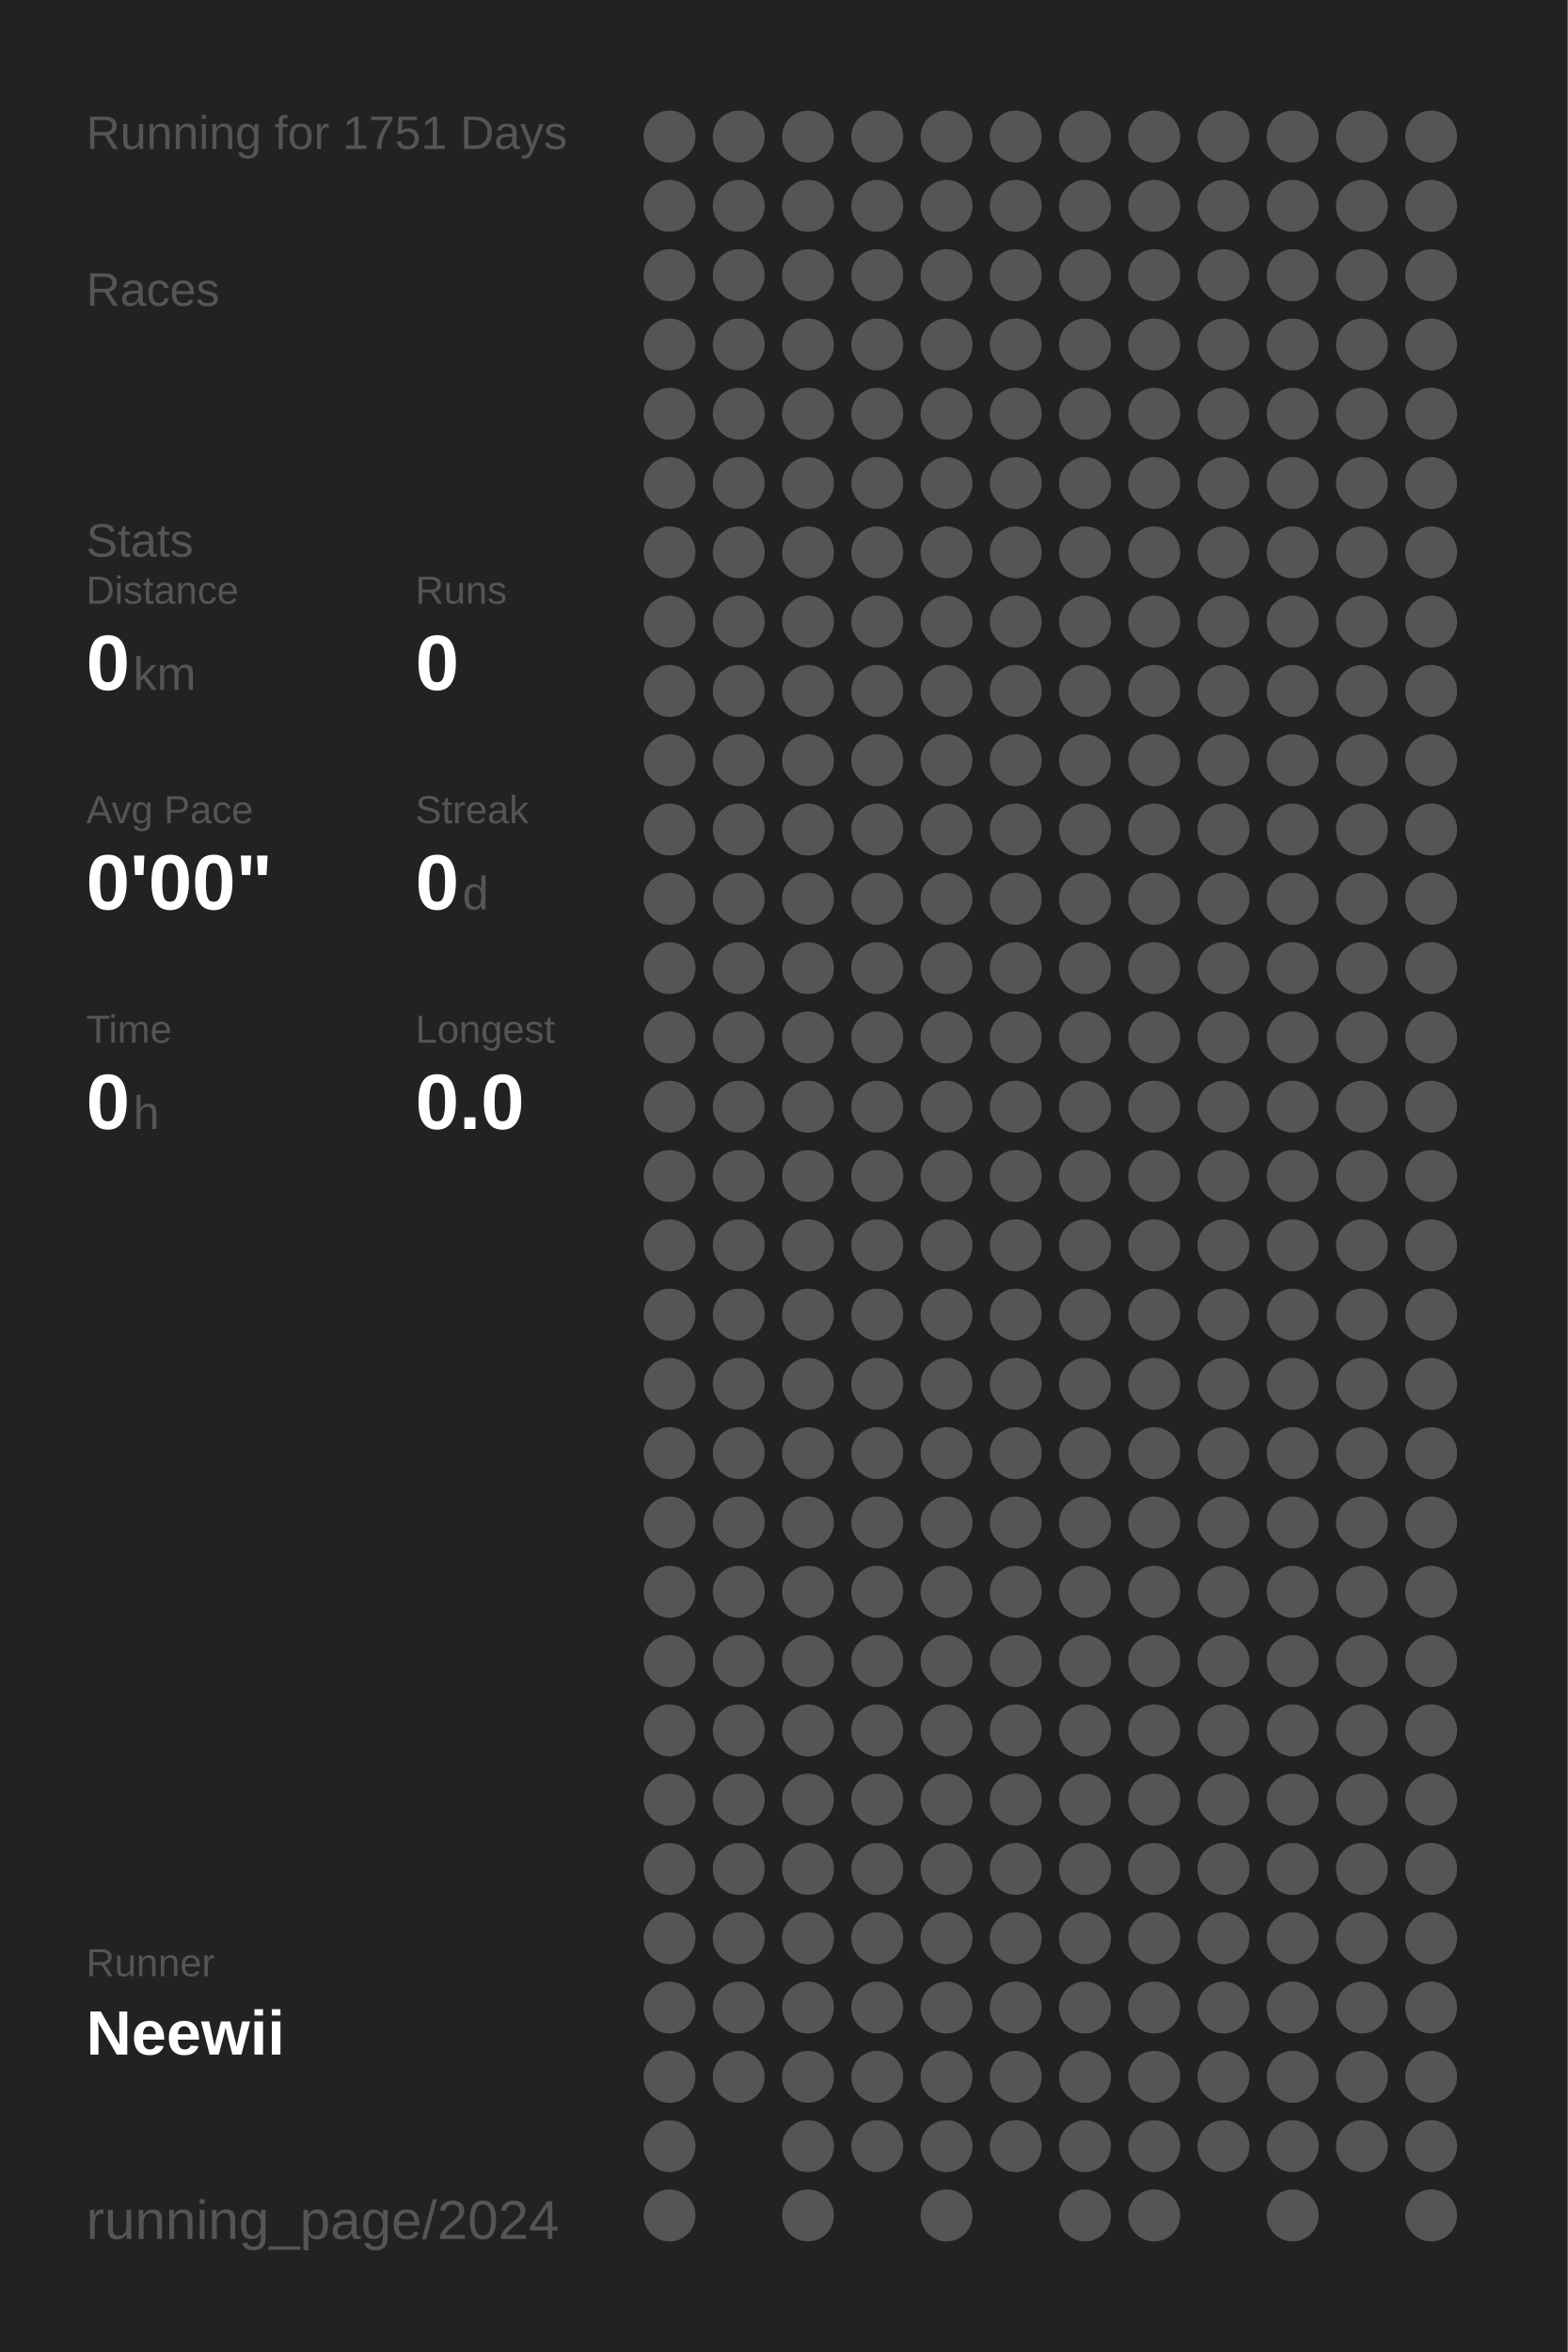
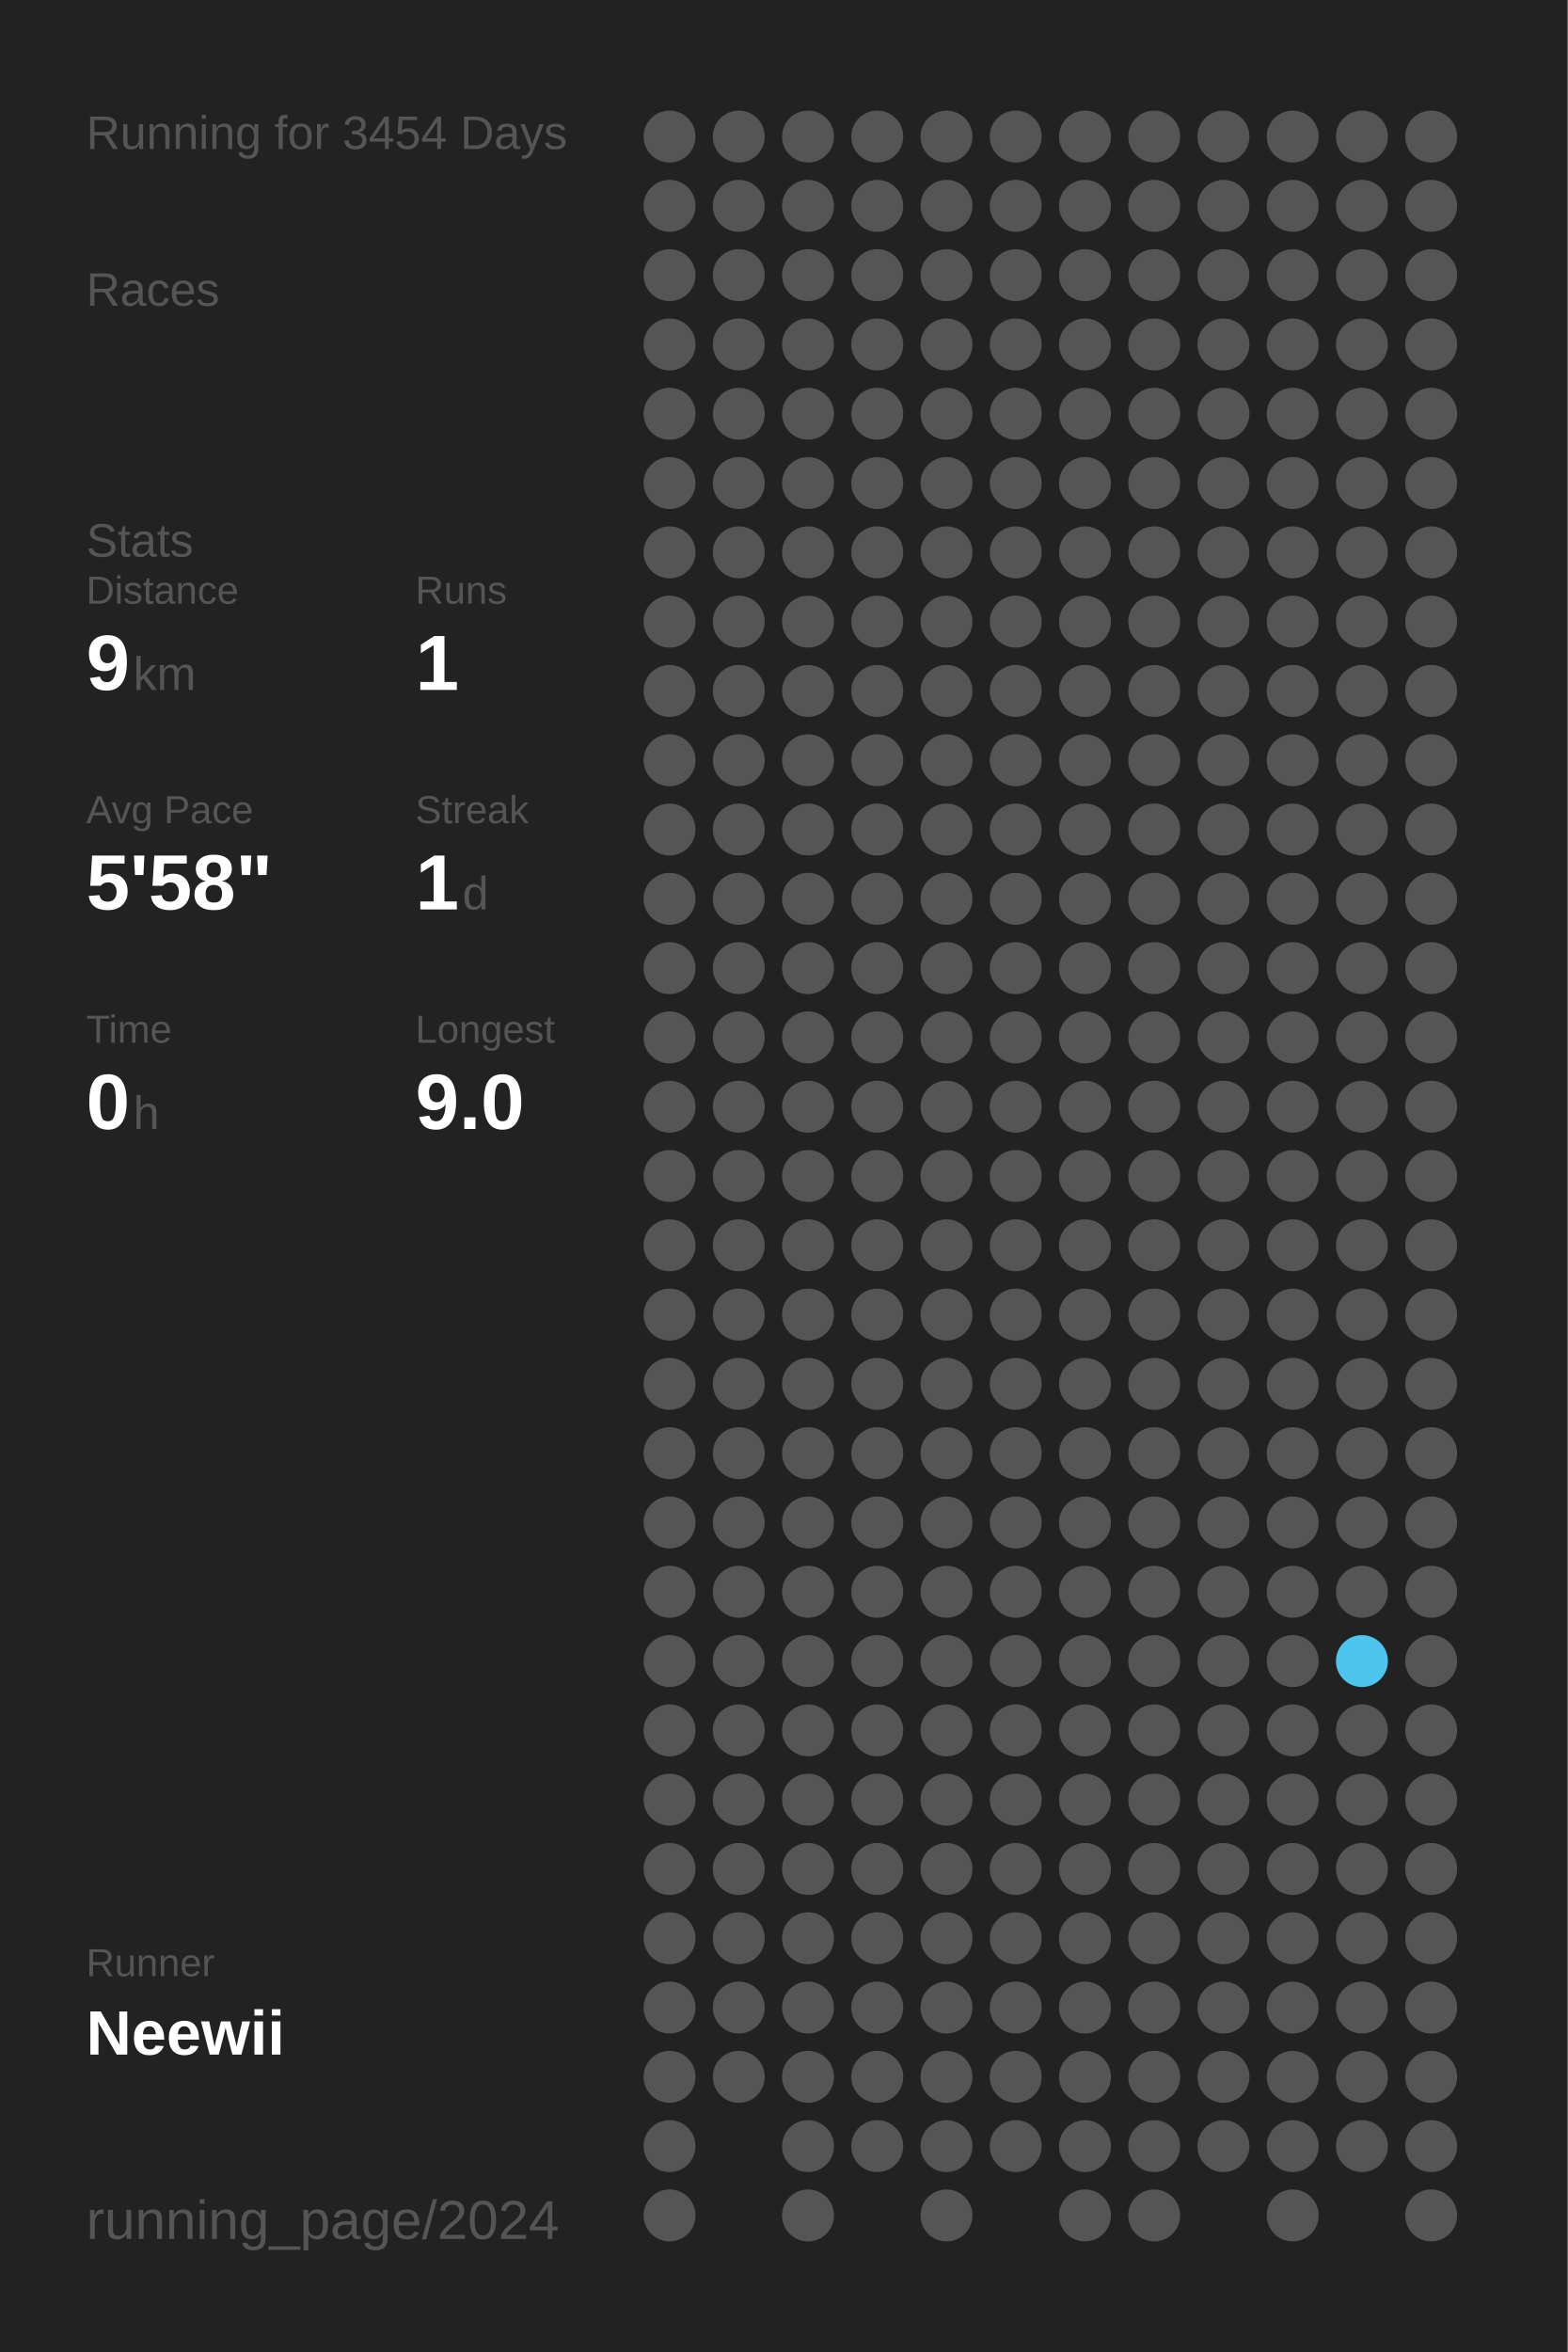
<svg xmlns="http://www.w3.org/2000/svg" baseProfile="full" height="300mm" version="1.1" viewBox="0,0,200,300" width="200mm">
  <defs />
  <rect fill="#222222" height="300" width="200" x="0" y="0" />
-   <text fill="#555555" style="font-size:6px; font-family:Arial;" x="11" y="19">Running for 1751 Days</text>
+   <text fill="#555555" style="font-size:6px; font-family:Arial;" x="11" y="19">Running for 3454 Days</text>
  <text fill="#555555" style="font-size:6px; font-family:Arial;" x="11" y="39">Races</text>
  <text fill="#555555" style="font-size:6px; font-family:Arial;" x="11" y="71">Stats</text>
  <text fill="#555555" style="font-size:5px; font-family:Arial;" x="11" y="77">Distance</text>
-   <text fill="#FFFFFF" style="font-size:10px; font-family:Arial; font-weight:bold;" x="11" y="88">0</text>
+   <text fill="#FFFFFF" style="font-size:10px; font-family:Arial; font-weight:bold;" x="11" y="88">9</text>
  <text fill="#555555" style="font-size:6px; font-family:Arial;" x="17" y="88">km</text>
  <text fill="#555555" style="font-size:5px; font-family:Arial;" x="53" y="77">Runs</text>
-   <text fill="#FFFFFF" style="font-size:10px; font-family:Arial; font-weight:bold;" x="53" y="88">0</text>
+   <text fill="#FFFFFF" style="font-size:10px; font-family:Arial; font-weight:bold;" x="53" y="88">1</text>
  <text fill="#555555" style="font-size:5px; font-family:Arial;" x="11" y="105">Avg Pace</text>
-   <text fill="#FFFFFF" style="font-size:10px; font-family:Arial; font-weight:bold;" x="11" y="116">0'00"</text>
+   <text fill="#FFFFFF" style="font-size:10px; font-family:Arial; font-weight:bold;" x="11" y="116">5'58"</text>
  <text fill="#555555" style="font-size:5px; font-family:Arial;" x="53" y="105">Streak</text>
-   <text fill="#FFFFFF" style="font-size:10px; font-family:Arial; font-weight:bold;" x="53" y="116">0</text>
+   <text fill="#FFFFFF" style="font-size:10px; font-family:Arial; font-weight:bold;" x="53" y="116">1</text>
  <text fill="#555555" style="font-size:6px; font-family:Arial;" x="59" y="116">d</text>
  <text fill="#555555" style="font-size:5px; font-family:Arial;" x="11" y="133">Time</text>
  <text fill="#FFFFFF" style="font-size:10px; font-family:Arial; font-weight:bold;" x="11" y="144">0</text>
  <text fill="#555555" style="font-size:6px; font-family:Arial;" x="17" y="144">h</text>
  <text fill="#555555" style="font-size:5px; font-family:Arial;" x="53" y="133">Longest</text>
-   <text fill="#FFFFFF" style="font-size:10px; font-family:Arial; font-weight:bold;" x="53" y="144">0.0</text>
+   <text fill="#FFFFFF" style="font-size:10px; font-family:Arial; font-weight:bold;" x="53" y="144">9.0</text>
  <text fill="#555555" style="font-size:5px; font-family:Arial;" x="11" y="252.065">Runner</text>
  <text fill="#FFFFFF" style="font-size:8px; font-family:Arial; font-weight:bold;" x="11" y="262.065">Neewii</text>
  <text fill="#555555" style="font-size:7px; font-family:Arial;" x="11" y="285.581">running_page/2024</text>
  <circle cx="85.417" cy="17.419" fill="#555555" r="3.312" />
  <circle cx="85.417" cy="26.258" fill="#555555" r="3.312" />
  <circle cx="85.417" cy="35.097" fill="#555555" r="3.312" />
  <circle cx="85.417" cy="43.935" fill="#555555" r="3.312" />
  <circle cx="85.417" cy="52.774" fill="#555555" r="3.312" />
  <circle cx="85.417" cy="61.613" fill="#555555" r="3.312" />
  <circle cx="85.417" cy="70.452" fill="#555555" r="3.312" />
  <circle cx="85.417" cy="79.29" fill="#555555" r="3.312" />
  <circle cx="85.417" cy="88.129" fill="#555555" r="3.312" />
  <circle cx="85.417" cy="96.968" fill="#555555" r="3.312" />
  <circle cx="85.417" cy="105.806" fill="#555555" r="3.312" />
  <circle cx="85.417" cy="114.645" fill="#555555" r="3.312" />
  <circle cx="85.417" cy="123.484" fill="#555555" r="3.312" />
  <circle cx="85.417" cy="132.323" fill="#555555" r="3.312" />
  <circle cx="85.417" cy="141.161" fill="#555555" r="3.312" />
  <circle cx="85.417" cy="150" fill="#555555" r="3.312" />
  <circle cx="85.417" cy="158.839" fill="#555555" r="3.312" />
  <circle cx="85.417" cy="167.677" fill="#555555" r="3.312" />
  <circle cx="85.417" cy="176.516" fill="#555555" r="3.312" />
  <circle cx="85.417" cy="185.355" fill="#555555" r="3.312" />
  <circle cx="85.417" cy="194.194" fill="#555555" r="3.312" />
  <circle cx="85.417" cy="203.032" fill="#555555" r="3.312" />
  <circle cx="85.417" cy="211.871" fill="#555555" r="3.312" />
  <circle cx="85.417" cy="220.71" fill="#555555" r="3.312" />
  <circle cx="85.417" cy="229.548" fill="#555555" r="3.312" />
  <circle cx="85.417" cy="238.387" fill="#555555" r="3.312" />
  <circle cx="85.417" cy="247.226" fill="#555555" r="3.312" />
  <circle cx="85.417" cy="256.065" fill="#555555" r="3.312" />
  <circle cx="85.417" cy="264.903" fill="#555555" r="3.312" />
  <circle cx="85.417" cy="273.742" fill="#555555" r="3.312" />
  <circle cx="85.417" cy="282.581" fill="#555555" r="3.312" />
  <circle cx="94.25" cy="17.419" fill="#555555" r="3.312" />
  <circle cx="94.25" cy="26.258" fill="#555555" r="3.312" />
  <circle cx="94.25" cy="35.097" fill="#555555" r="3.312" />
  <circle cx="94.25" cy="43.935" fill="#555555" r="3.312" />
  <circle cx="94.25" cy="52.774" fill="#555555" r="3.312" />
  <circle cx="94.25" cy="61.613" fill="#555555" r="3.312" />
  <circle cx="94.25" cy="70.452" fill="#555555" r="3.312" />
  <circle cx="94.25" cy="79.29" fill="#555555" r="3.312" />
  <circle cx="94.25" cy="88.129" fill="#555555" r="3.312" />
  <circle cx="94.25" cy="96.968" fill="#555555" r="3.312" />
  <circle cx="94.25" cy="105.806" fill="#555555" r="3.312" />
  <circle cx="94.25" cy="114.645" fill="#555555" r="3.312" />
  <circle cx="94.25" cy="123.484" fill="#555555" r="3.312" />
  <circle cx="94.25" cy="132.323" fill="#555555" r="3.312" />
  <circle cx="94.25" cy="141.161" fill="#555555" r="3.312" />
  <circle cx="94.25" cy="150" fill="#555555" r="3.312" />
  <circle cx="94.25" cy="158.839" fill="#555555" r="3.312" />
  <circle cx="94.25" cy="167.677" fill="#555555" r="3.312" />
  <circle cx="94.25" cy="176.516" fill="#555555" r="3.312" />
  <circle cx="94.25" cy="185.355" fill="#555555" r="3.312" />
  <circle cx="94.25" cy="194.194" fill="#555555" r="3.312" />
  <circle cx="94.25" cy="203.032" fill="#555555" r="3.312" />
  <circle cx="94.25" cy="211.871" fill="#555555" r="3.312" />
  <circle cx="94.25" cy="220.71" fill="#555555" r="3.312" />
  <circle cx="94.25" cy="229.548" fill="#555555" r="3.312" />
  <circle cx="94.25" cy="238.387" fill="#555555" r="3.312" />
  <circle cx="94.25" cy="247.226" fill="#555555" r="3.312" />
  <circle cx="94.25" cy="256.065" fill="#555555" r="3.312" />
  <circle cx="94.25" cy="264.903" fill="#555555" r="3.312" />
  <circle cx="103.083" cy="17.419" fill="#555555" r="3.312" />
  <circle cx="103.083" cy="26.258" fill="#555555" r="3.312" />
  <circle cx="103.083" cy="35.097" fill="#555555" r="3.312" />
  <circle cx="103.083" cy="43.935" fill="#555555" r="3.312" />
  <circle cx="103.083" cy="52.774" fill="#555555" r="3.312" />
  <circle cx="103.083" cy="61.613" fill="#555555" r="3.312" />
  <circle cx="103.083" cy="70.452" fill="#555555" r="3.312" />
  <circle cx="103.083" cy="79.29" fill="#555555" r="3.312" />
  <circle cx="103.083" cy="88.129" fill="#555555" r="3.312" />
  <circle cx="103.083" cy="96.968" fill="#555555" r="3.312" />
  <circle cx="103.083" cy="105.806" fill="#555555" r="3.312" />
  <circle cx="103.083" cy="114.645" fill="#555555" r="3.312" />
  <circle cx="103.083" cy="123.484" fill="#555555" r="3.312" />
  <circle cx="103.083" cy="132.323" fill="#555555" r="3.312" />
  <circle cx="103.083" cy="141.161" fill="#555555" r="3.312" />
  <circle cx="103.083" cy="150" fill="#555555" r="3.312" />
  <circle cx="103.083" cy="158.839" fill="#555555" r="3.312" />
  <circle cx="103.083" cy="167.677" fill="#555555" r="3.312" />
  <circle cx="103.083" cy="176.516" fill="#555555" r="3.312" />
  <circle cx="103.083" cy="185.355" fill="#555555" r="3.312" />
  <circle cx="103.083" cy="194.194" fill="#555555" r="3.312" />
  <circle cx="103.083" cy="203.032" fill="#555555" r="3.312" />
  <circle cx="103.083" cy="211.871" fill="#555555" r="3.312" />
  <circle cx="103.083" cy="220.71" fill="#555555" r="3.312" />
  <circle cx="103.083" cy="229.548" fill="#555555" r="3.312" />
  <circle cx="103.083" cy="238.387" fill="#555555" r="3.312" />
  <circle cx="103.083" cy="247.226" fill="#555555" r="3.312" />
  <circle cx="103.083" cy="256.065" fill="#555555" r="3.312" />
  <circle cx="103.083" cy="264.903" fill="#555555" r="3.312" />
  <circle cx="103.083" cy="273.742" fill="#555555" r="3.312" />
  <circle cx="103.083" cy="282.581" fill="#555555" r="3.312" />
  <circle cx="111.917" cy="17.419" fill="#555555" r="3.312" />
  <circle cx="111.917" cy="26.258" fill="#555555" r="3.312" />
  <circle cx="111.917" cy="35.097" fill="#555555" r="3.312" />
  <circle cx="111.917" cy="43.935" fill="#555555" r="3.312" />
  <circle cx="111.917" cy="52.774" fill="#555555" r="3.312" />
  <circle cx="111.917" cy="61.613" fill="#555555" r="3.312" />
  <circle cx="111.917" cy="70.452" fill="#555555" r="3.312" />
  <circle cx="111.917" cy="79.29" fill="#555555" r="3.312" />
  <circle cx="111.917" cy="88.129" fill="#555555" r="3.312" />
  <circle cx="111.917" cy="96.968" fill="#555555" r="3.312" />
  <circle cx="111.917" cy="105.806" fill="#555555" r="3.312" />
  <circle cx="111.917" cy="114.645" fill="#555555" r="3.312" />
  <circle cx="111.917" cy="123.484" fill="#555555" r="3.312" />
  <circle cx="111.917" cy="132.323" fill="#555555" r="3.312" />
  <circle cx="111.917" cy="141.161" fill="#555555" r="3.312" />
  <circle cx="111.917" cy="150" fill="#555555" r="3.312" />
  <circle cx="111.917" cy="158.839" fill="#555555" r="3.312" />
  <circle cx="111.917" cy="167.677" fill="#555555" r="3.312" />
  <circle cx="111.917" cy="176.516" fill="#555555" r="3.312" />
  <circle cx="111.917" cy="185.355" fill="#555555" r="3.312" />
  <circle cx="111.917" cy="194.194" fill="#555555" r="3.312" />
  <circle cx="111.917" cy="203.032" fill="#555555" r="3.312" />
  <circle cx="111.917" cy="211.871" fill="#555555" r="3.312" />
  <circle cx="111.917" cy="220.71" fill="#555555" r="3.312" />
  <circle cx="111.917" cy="229.548" fill="#555555" r="3.312" />
  <circle cx="111.917" cy="238.387" fill="#555555" r="3.312" />
  <circle cx="111.917" cy="247.226" fill="#555555" r="3.312" />
  <circle cx="111.917" cy="256.065" fill="#555555" r="3.312" />
  <circle cx="111.917" cy="264.903" fill="#555555" r="3.312" />
  <circle cx="111.917" cy="273.742" fill="#555555" r="3.312" />
  <circle cx="120.75" cy="17.419" fill="#555555" r="3.312" />
  <circle cx="120.75" cy="26.258" fill="#555555" r="3.312" />
  <circle cx="120.75" cy="35.097" fill="#555555" r="3.312" />
  <circle cx="120.75" cy="43.935" fill="#555555" r="3.312" />
  <circle cx="120.75" cy="52.774" fill="#555555" r="3.312" />
  <circle cx="120.75" cy="61.613" fill="#555555" r="3.312" />
  <circle cx="120.75" cy="70.452" fill="#555555" r="3.312" />
  <circle cx="120.75" cy="79.29" fill="#555555" r="3.312" />
  <circle cx="120.75" cy="88.129" fill="#555555" r="3.312" />
  <circle cx="120.75" cy="96.968" fill="#555555" r="3.312" />
  <circle cx="120.75" cy="105.806" fill="#555555" r="3.312" />
  <circle cx="120.75" cy="114.645" fill="#555555" r="3.312" />
  <circle cx="120.75" cy="123.484" fill="#555555" r="3.312" />
  <circle cx="120.75" cy="132.323" fill="#555555" r="3.312" />
  <circle cx="120.75" cy="141.161" fill="#555555" r="3.312" />
  <circle cx="120.75" cy="150" fill="#555555" r="3.312" />
  <circle cx="120.75" cy="158.839" fill="#555555" r="3.312" />
  <circle cx="120.75" cy="167.677" fill="#555555" r="3.312" />
  <circle cx="120.75" cy="176.516" fill="#555555" r="3.312" />
  <circle cx="120.75" cy="185.355" fill="#555555" r="3.312" />
  <circle cx="120.75" cy="194.194" fill="#555555" r="3.312" />
  <circle cx="120.75" cy="203.032" fill="#555555" r="3.312" />
  <circle cx="120.75" cy="211.871" fill="#555555" r="3.312" />
  <circle cx="120.75" cy="220.71" fill="#555555" r="3.312" />
  <circle cx="120.75" cy="229.548" fill="#555555" r="3.312" />
  <circle cx="120.75" cy="238.387" fill="#555555" r="3.312" />
  <circle cx="120.75" cy="247.226" fill="#555555" r="3.312" />
  <circle cx="120.75" cy="256.065" fill="#555555" r="3.312" />
  <circle cx="120.75" cy="264.903" fill="#555555" r="3.312" />
  <circle cx="120.75" cy="273.742" fill="#555555" r="3.312" />
  <circle cx="120.75" cy="282.581" fill="#555555" r="3.312" />
  <circle cx="129.583" cy="17.419" fill="#555555" r="3.312" />
  <circle cx="129.583" cy="26.258" fill="#555555" r="3.312" />
  <circle cx="129.583" cy="35.097" fill="#555555" r="3.312" />
  <circle cx="129.583" cy="43.935" fill="#555555" r="3.312" />
  <circle cx="129.583" cy="52.774" fill="#555555" r="3.312" />
  <circle cx="129.583" cy="61.613" fill="#555555" r="3.312" />
  <circle cx="129.583" cy="70.452" fill="#555555" r="3.312" />
  <circle cx="129.583" cy="79.29" fill="#555555" r="3.312" />
  <circle cx="129.583" cy="88.129" fill="#555555" r="3.312" />
  <circle cx="129.583" cy="96.968" fill="#555555" r="3.312" />
  <circle cx="129.583" cy="105.806" fill="#555555" r="3.312" />
  <circle cx="129.583" cy="114.645" fill="#555555" r="3.312" />
  <circle cx="129.583" cy="123.484" fill="#555555" r="3.312" />
  <circle cx="129.583" cy="132.323" fill="#555555" r="3.312" />
  <circle cx="129.583" cy="141.161" fill="#555555" r="3.312" />
  <circle cx="129.583" cy="150" fill="#555555" r="3.312" />
  <circle cx="129.583" cy="158.839" fill="#555555" r="3.312" />
  <circle cx="129.583" cy="167.677" fill="#555555" r="3.312" />
  <circle cx="129.583" cy="176.516" fill="#555555" r="3.312" />
  <circle cx="129.583" cy="185.355" fill="#555555" r="3.312" />
  <circle cx="129.583" cy="194.194" fill="#555555" r="3.312" />
  <circle cx="129.583" cy="203.032" fill="#555555" r="3.312" />
  <circle cx="129.583" cy="211.871" fill="#555555" r="3.312" />
  <circle cx="129.583" cy="220.71" fill="#555555" r="3.312" />
  <circle cx="129.583" cy="229.548" fill="#555555" r="3.312" />
  <circle cx="129.583" cy="238.387" fill="#555555" r="3.312" />
  <circle cx="129.583" cy="247.226" fill="#555555" r="3.312" />
  <circle cx="129.583" cy="256.065" fill="#555555" r="3.312" />
  <circle cx="129.583" cy="264.903" fill="#555555" r="3.312" />
  <circle cx="129.583" cy="273.742" fill="#555555" r="3.312" />
  <circle cx="138.417" cy="17.419" fill="#555555" r="3.312" />
  <circle cx="138.417" cy="26.258" fill="#555555" r="3.312" />
  <circle cx="138.417" cy="35.097" fill="#555555" r="3.312" />
  <circle cx="138.417" cy="43.935" fill="#555555" r="3.312" />
  <circle cx="138.417" cy="52.774" fill="#555555" r="3.312" />
  <circle cx="138.417" cy="61.613" fill="#555555" r="3.312" />
  <circle cx="138.417" cy="70.452" fill="#555555" r="3.312" />
  <circle cx="138.417" cy="79.29" fill="#555555" r="3.312" />
  <circle cx="138.417" cy="88.129" fill="#555555" r="3.312" />
  <circle cx="138.417" cy="96.968" fill="#555555" r="3.312" />
  <circle cx="138.417" cy="105.806" fill="#555555" r="3.312" />
  <circle cx="138.417" cy="114.645" fill="#555555" r="3.312" />
  <circle cx="138.417" cy="123.484" fill="#555555" r="3.312" />
  <circle cx="138.417" cy="132.323" fill="#555555" r="3.312" />
  <circle cx="138.417" cy="141.161" fill="#555555" r="3.312" />
  <circle cx="138.417" cy="150" fill="#555555" r="3.312" />
  <circle cx="138.417" cy="158.839" fill="#555555" r="3.312" />
  <circle cx="138.417" cy="167.677" fill="#555555" r="3.312" />
  <circle cx="138.417" cy="176.516" fill="#555555" r="3.312" />
  <circle cx="138.417" cy="185.355" fill="#555555" r="3.312" />
  <circle cx="138.417" cy="194.194" fill="#555555" r="3.312" />
  <circle cx="138.417" cy="203.032" fill="#555555" r="3.312" />
  <circle cx="138.417" cy="211.871" fill="#555555" r="3.312" />
  <circle cx="138.417" cy="220.71" fill="#555555" r="3.312" />
  <circle cx="138.417" cy="229.548" fill="#555555" r="3.312" />
  <circle cx="138.417" cy="238.387" fill="#555555" r="3.312" />
  <circle cx="138.417" cy="247.226" fill="#555555" r="3.312" />
  <circle cx="138.417" cy="256.065" fill="#555555" r="3.312" />
  <circle cx="138.417" cy="264.903" fill="#555555" r="3.312" />
  <circle cx="138.417" cy="273.742" fill="#555555" r="3.312" />
  <circle cx="138.417" cy="282.581" fill="#555555" r="3.312" />
  <circle cx="147.25" cy="17.419" fill="#555555" r="3.312" />
  <circle cx="147.25" cy="26.258" fill="#555555" r="3.312" />
  <circle cx="147.25" cy="35.097" fill="#555555" r="3.312" />
  <circle cx="147.25" cy="43.935" fill="#555555" r="3.312" />
  <circle cx="147.25" cy="52.774" fill="#555555" r="3.312" />
  <circle cx="147.25" cy="61.613" fill="#555555" r="3.312" />
  <circle cx="147.25" cy="70.452" fill="#555555" r="3.312" />
  <circle cx="147.25" cy="79.29" fill="#555555" r="3.312" />
  <circle cx="147.25" cy="88.129" fill="#555555" r="3.312" />
  <circle cx="147.25" cy="96.968" fill="#555555" r="3.312" />
  <circle cx="147.25" cy="105.806" fill="#555555" r="3.312" />
  <circle cx="147.25" cy="114.645" fill="#555555" r="3.312" />
  <circle cx="147.25" cy="123.484" fill="#555555" r="3.312" />
  <circle cx="147.25" cy="132.323" fill="#555555" r="3.312" />
  <circle cx="147.25" cy="141.161" fill="#555555" r="3.312" />
  <circle cx="147.25" cy="150" fill="#555555" r="3.312" />
  <circle cx="147.25" cy="158.839" fill="#555555" r="3.312" />
  <circle cx="147.25" cy="167.677" fill="#555555" r="3.312" />
  <circle cx="147.25" cy="176.516" fill="#555555" r="3.312" />
  <circle cx="147.25" cy="185.355" fill="#555555" r="3.312" />
  <circle cx="147.25" cy="194.194" fill="#555555" r="3.312" />
  <circle cx="147.25" cy="203.032" fill="#555555" r="3.312" />
  <circle cx="147.25" cy="211.871" fill="#555555" r="3.312" />
  <circle cx="147.25" cy="220.71" fill="#555555" r="3.312" />
  <circle cx="147.25" cy="229.548" fill="#555555" r="3.312" />
  <circle cx="147.25" cy="238.387" fill="#555555" r="3.312" />
  <circle cx="147.25" cy="247.226" fill="#555555" r="3.312" />
  <circle cx="147.25" cy="256.065" fill="#555555" r="3.312" />
  <circle cx="147.25" cy="264.903" fill="#555555" r="3.312" />
  <circle cx="147.25" cy="273.742" fill="#555555" r="3.312" />
  <circle cx="147.25" cy="282.581" fill="#555555" r="3.312" />
  <circle cx="156.083" cy="17.419" fill="#555555" r="3.312" />
  <circle cx="156.083" cy="26.258" fill="#555555" r="3.312" />
  <circle cx="156.083" cy="35.097" fill="#555555" r="3.312" />
  <circle cx="156.083" cy="43.935" fill="#555555" r="3.312" />
  <circle cx="156.083" cy="52.774" fill="#555555" r="3.312" />
  <circle cx="156.083" cy="61.613" fill="#555555" r="3.312" />
  <circle cx="156.083" cy="70.452" fill="#555555" r="3.312" />
  <circle cx="156.083" cy="79.29" fill="#555555" r="3.312" />
  <circle cx="156.083" cy="88.129" fill="#555555" r="3.312" />
  <circle cx="156.083" cy="96.968" fill="#555555" r="3.312" />
  <circle cx="156.083" cy="105.806" fill="#555555" r="3.312" />
  <circle cx="156.083" cy="114.645" fill="#555555" r="3.312" />
  <circle cx="156.083" cy="123.484" fill="#555555" r="3.312" />
  <circle cx="156.083" cy="132.323" fill="#555555" r="3.312" />
  <circle cx="156.083" cy="141.161" fill="#555555" r="3.312" />
  <circle cx="156.083" cy="150" fill="#555555" r="3.312" />
  <circle cx="156.083" cy="158.839" fill="#555555" r="3.312" />
  <circle cx="156.083" cy="167.677" fill="#555555" r="3.312" />
  <circle cx="156.083" cy="176.516" fill="#555555" r="3.312" />
  <circle cx="156.083" cy="185.355" fill="#555555" r="3.312" />
  <circle cx="156.083" cy="194.194" fill="#555555" r="3.312" />
  <circle cx="156.083" cy="203.032" fill="#555555" r="3.312" />
  <circle cx="156.083" cy="211.871" fill="#555555" r="3.312" />
  <circle cx="156.083" cy="220.71" fill="#555555" r="3.312" />
  <circle cx="156.083" cy="229.548" fill="#555555" r="3.312" />
  <circle cx="156.083" cy="238.387" fill="#555555" r="3.312" />
  <circle cx="156.083" cy="247.226" fill="#555555" r="3.312" />
  <circle cx="156.083" cy="256.065" fill="#555555" r="3.312" />
  <circle cx="156.083" cy="264.903" fill="#555555" r="3.312" />
  <circle cx="156.083" cy="273.742" fill="#555555" r="3.312" />
  <circle cx="164.917" cy="17.419" fill="#555555" r="3.312" />
  <circle cx="164.917" cy="26.258" fill="#555555" r="3.312" />
  <circle cx="164.917" cy="35.097" fill="#555555" r="3.312" />
  <circle cx="164.917" cy="43.935" fill="#555555" r="3.312" />
  <circle cx="164.917" cy="52.774" fill="#555555" r="3.312" />
  <circle cx="164.917" cy="61.613" fill="#555555" r="3.312" />
  <circle cx="164.917" cy="70.452" fill="#555555" r="3.312" />
  <circle cx="164.917" cy="79.29" fill="#555555" r="3.312" />
  <circle cx="164.917" cy="88.129" fill="#555555" r="3.312" />
  <circle cx="164.917" cy="96.968" fill="#555555" r="3.312" />
  <circle cx="164.917" cy="105.806" fill="#555555" r="3.312" />
  <circle cx="164.917" cy="114.645" fill="#555555" r="3.312" />
  <circle cx="164.917" cy="123.484" fill="#555555" r="3.312" />
  <circle cx="164.917" cy="132.323" fill="#555555" r="3.312" />
  <circle cx="164.917" cy="141.161" fill="#555555" r="3.312" />
  <circle cx="164.917" cy="150" fill="#555555" r="3.312" />
  <circle cx="164.917" cy="158.839" fill="#555555" r="3.312" />
  <circle cx="164.917" cy="167.677" fill="#555555" r="3.312" />
  <circle cx="164.917" cy="176.516" fill="#555555" r="3.312" />
  <circle cx="164.917" cy="185.355" fill="#555555" r="3.312" />
  <circle cx="164.917" cy="194.194" fill="#555555" r="3.312" />
  <circle cx="164.917" cy="203.032" fill="#555555" r="3.312" />
  <circle cx="164.917" cy="211.871" fill="#555555" r="3.312" />
  <circle cx="164.917" cy="220.71" fill="#555555" r="3.312" />
  <circle cx="164.917" cy="229.548" fill="#555555" r="3.312" />
  <circle cx="164.917" cy="238.387" fill="#555555" r="3.312" />
  <circle cx="164.917" cy="247.226" fill="#555555" r="3.312" />
  <circle cx="164.917" cy="256.065" fill="#555555" r="3.312" />
  <circle cx="164.917" cy="264.903" fill="#555555" r="3.312" />
  <circle cx="164.917" cy="273.742" fill="#555555" r="3.312" />
  <circle cx="164.917" cy="282.581" fill="#555555" r="3.312" />
  <circle cx="173.75" cy="17.419" fill="#555555" r="3.312" />
  <circle cx="173.75" cy="26.258" fill="#555555" r="3.312" />
  <circle cx="173.75" cy="35.097" fill="#555555" r="3.312" />
  <circle cx="173.75" cy="43.935" fill="#555555" r="3.312" />
  <circle cx="173.75" cy="52.774" fill="#555555" r="3.312" />
  <circle cx="173.75" cy="61.613" fill="#555555" r="3.312" />
  <circle cx="173.75" cy="70.452" fill="#555555" r="3.312" />
  <circle cx="173.75" cy="79.29" fill="#555555" r="3.312" />
  <circle cx="173.75" cy="88.129" fill="#555555" r="3.312" />
  <circle cx="173.75" cy="96.968" fill="#555555" r="3.312" />
  <circle cx="173.75" cy="105.806" fill="#555555" r="3.312" />
  <circle cx="173.75" cy="114.645" fill="#555555" r="3.312" />
  <circle cx="173.75" cy="123.484" fill="#555555" r="3.312" />
  <circle cx="173.75" cy="132.323" fill="#555555" r="3.312" />
  <circle cx="173.75" cy="141.161" fill="#555555" r="3.312" />
  <circle cx="173.75" cy="150" fill="#555555" r="3.312" />
  <circle cx="173.75" cy="158.839" fill="#555555" r="3.312" />
  <circle cx="173.75" cy="167.677" fill="#555555" r="3.312" />
  <circle cx="173.75" cy="176.516" fill="#555555" r="3.312" />
  <circle cx="173.75" cy="185.355" fill="#555555" r="3.312" />
  <circle cx="173.75" cy="194.194" fill="#555555" r="3.312" />
  <circle cx="173.75" cy="203.032" fill="#555555" r="3.312" />
-   <circle cx="173.75" cy="211.871" fill="#555555" r="3.312" />
+   <circle cx="173.75" cy="211.871" fill="#4dc5ee" r="3.312" />
  <circle cx="173.75" cy="220.71" fill="#555555" r="3.312" />
  <circle cx="173.75" cy="229.548" fill="#555555" r="3.312" />
  <circle cx="173.75" cy="238.387" fill="#555555" r="3.312" />
  <circle cx="173.75" cy="247.226" fill="#555555" r="3.312" />
  <circle cx="173.75" cy="256.065" fill="#555555" r="3.312" />
  <circle cx="173.75" cy="264.903" fill="#555555" r="3.312" />
  <circle cx="173.75" cy="273.742" fill="#555555" r="3.312" />
  <circle cx="182.583" cy="17.419" fill="#555555" r="3.312" />
  <circle cx="182.583" cy="26.258" fill="#555555" r="3.312" />
  <circle cx="182.583" cy="35.097" fill="#555555" r="3.312" />
  <circle cx="182.583" cy="43.935" fill="#555555" r="3.312" />
  <circle cx="182.583" cy="52.774" fill="#555555" r="3.312" />
  <circle cx="182.583" cy="61.613" fill="#555555" r="3.312" />
  <circle cx="182.583" cy="70.452" fill="#555555" r="3.312" />
  <circle cx="182.583" cy="79.29" fill="#555555" r="3.312" />
  <circle cx="182.583" cy="88.129" fill="#555555" r="3.312" />
  <circle cx="182.583" cy="96.968" fill="#555555" r="3.312" />
  <circle cx="182.583" cy="105.806" fill="#555555" r="3.312" />
  <circle cx="182.583" cy="114.645" fill="#555555" r="3.312" />
  <circle cx="182.583" cy="123.484" fill="#555555" r="3.312" />
  <circle cx="182.583" cy="132.323" fill="#555555" r="3.312" />
  <circle cx="182.583" cy="141.161" fill="#555555" r="3.312" />
  <circle cx="182.583" cy="150" fill="#555555" r="3.312" />
  <circle cx="182.583" cy="158.839" fill="#555555" r="3.312" />
  <circle cx="182.583" cy="167.677" fill="#555555" r="3.312" />
  <circle cx="182.583" cy="176.516" fill="#555555" r="3.312" />
  <circle cx="182.583" cy="185.355" fill="#555555" r="3.312" />
  <circle cx="182.583" cy="194.194" fill="#555555" r="3.312" />
  <circle cx="182.583" cy="203.032" fill="#555555" r="3.312" />
  <circle cx="182.583" cy="211.871" fill="#555555" r="3.312" />
  <circle cx="182.583" cy="220.71" fill="#555555" r="3.312" />
  <circle cx="182.583" cy="229.548" fill="#555555" r="3.312" />
  <circle cx="182.583" cy="238.387" fill="#555555" r="3.312" />
  <circle cx="182.583" cy="247.226" fill="#555555" r="3.312" />
  <circle cx="182.583" cy="256.065" fill="#555555" r="3.312" />
  <circle cx="182.583" cy="264.903" fill="#555555" r="3.312" />
  <circle cx="182.583" cy="273.742" fill="#555555" r="3.312" />
  <circle cx="182.583" cy="282.581" fill="#555555" r="3.312" />
</svg>
